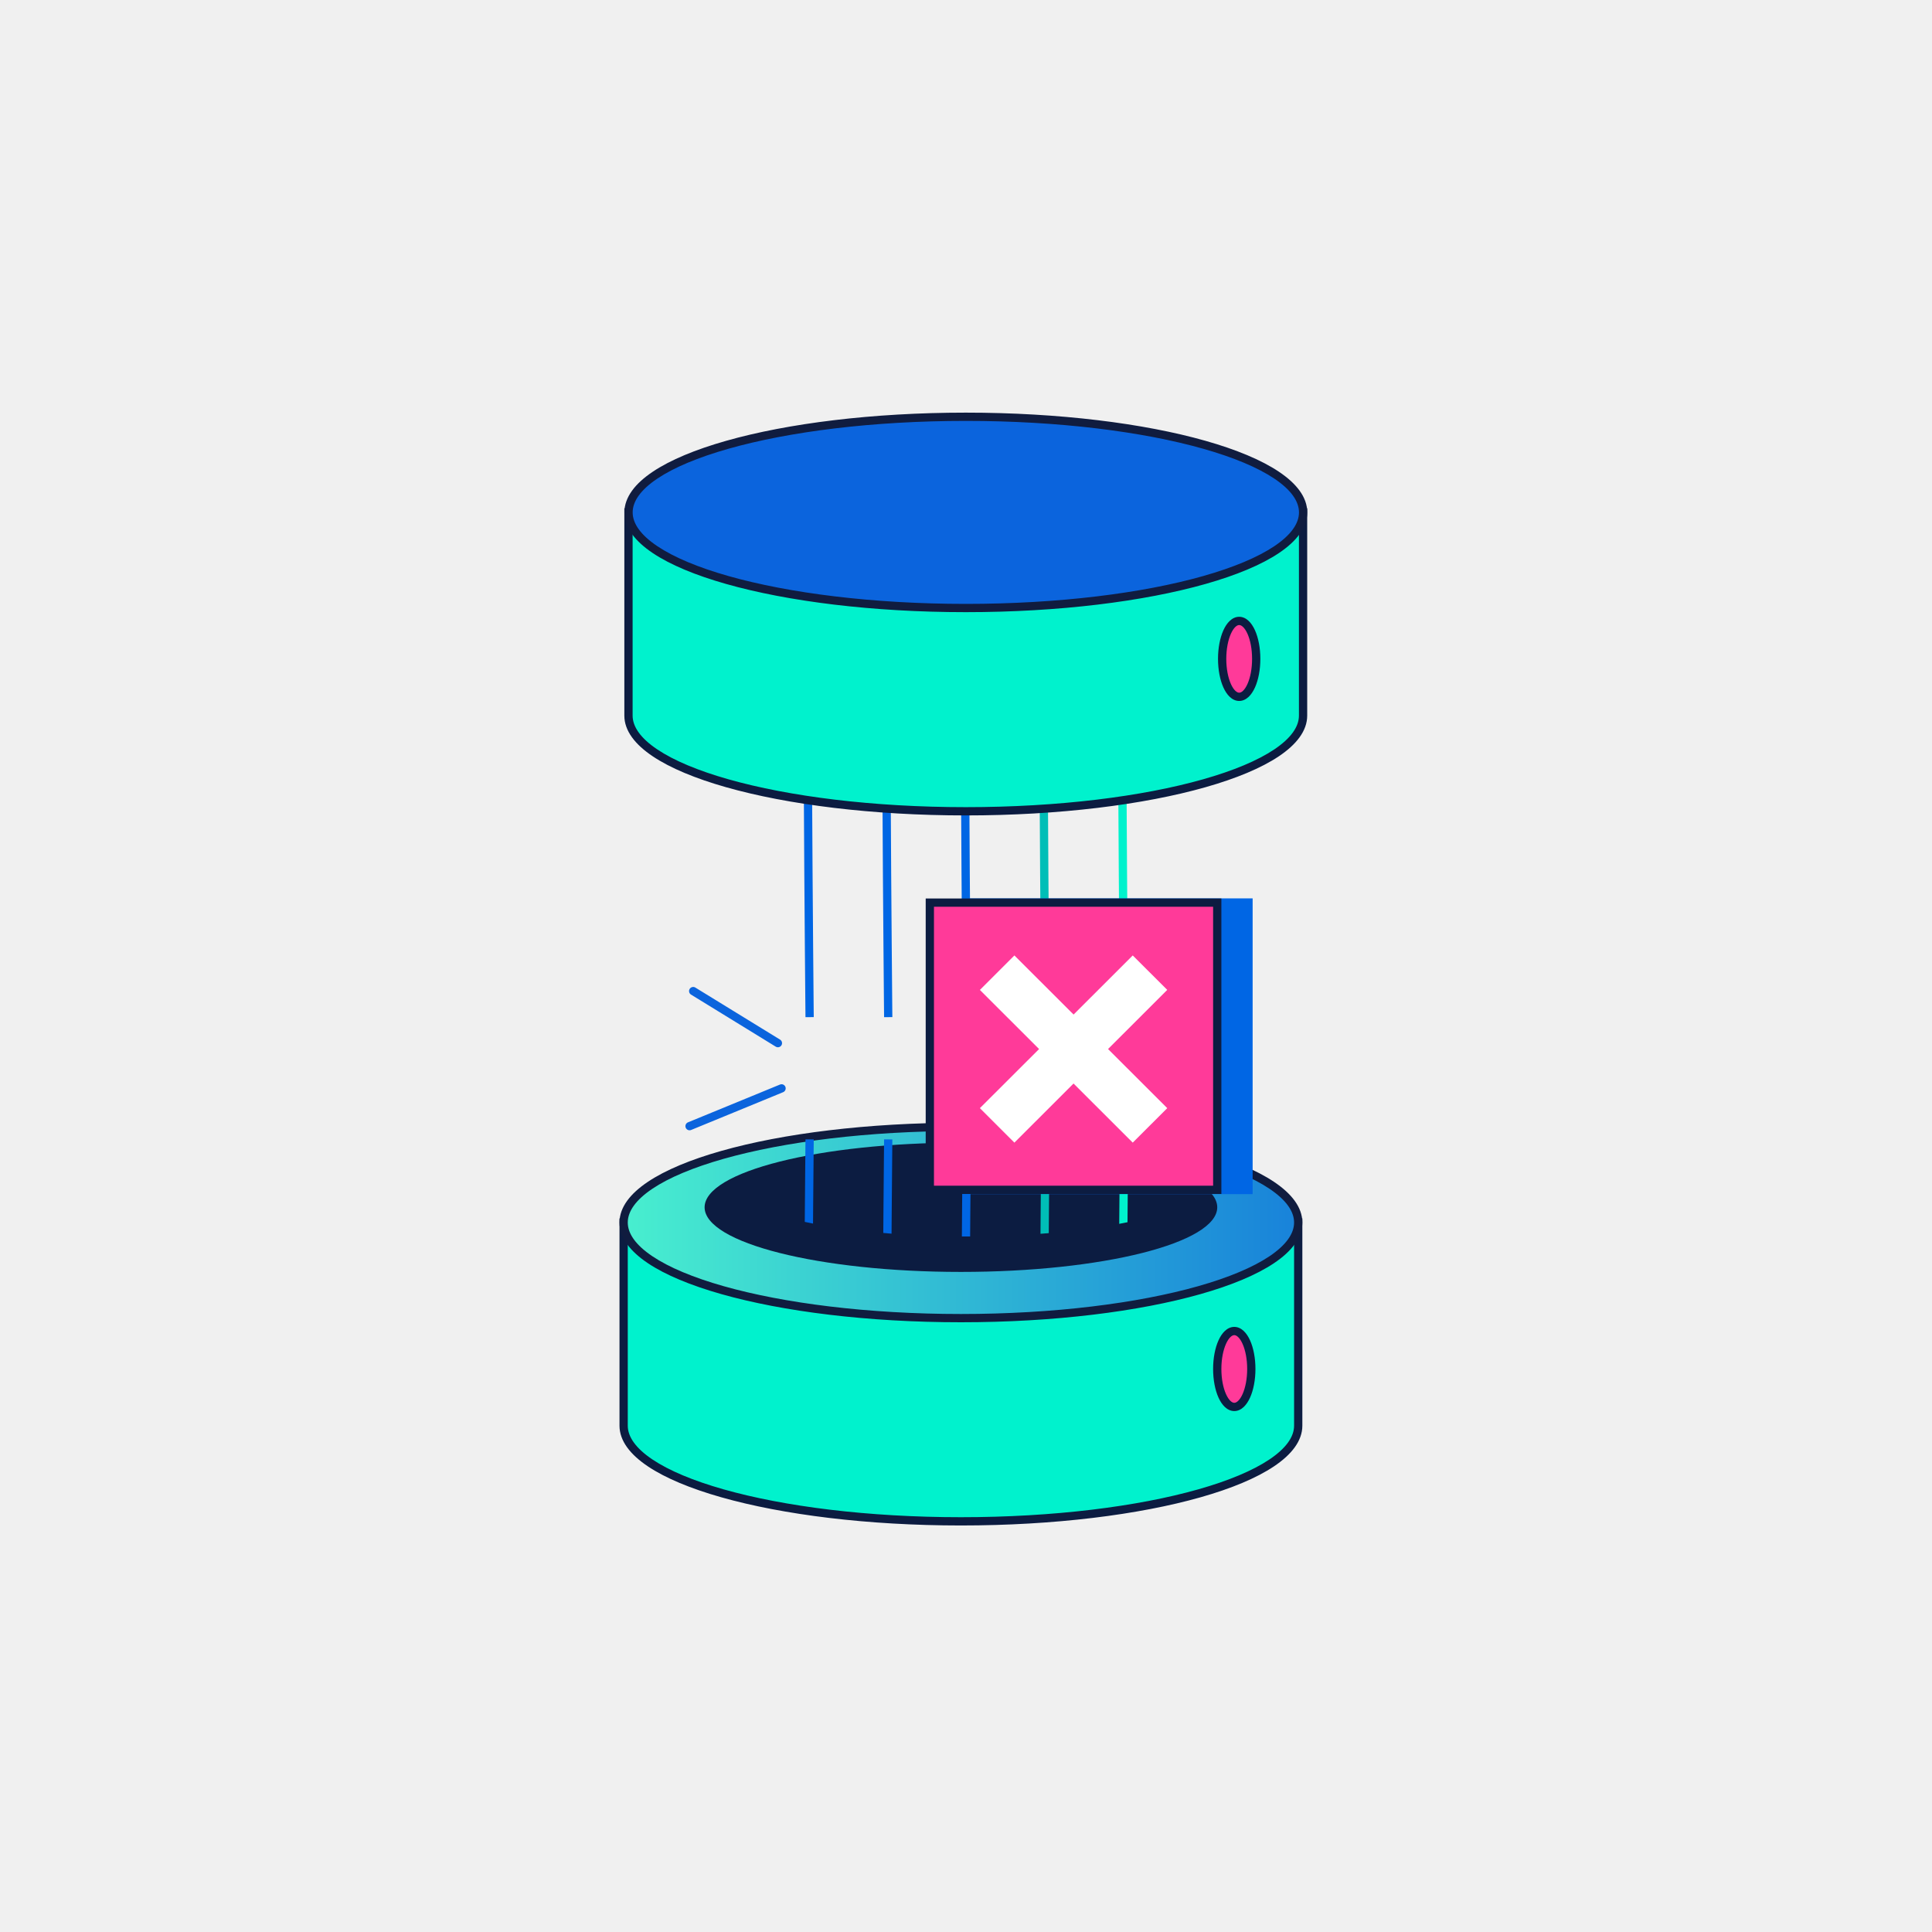
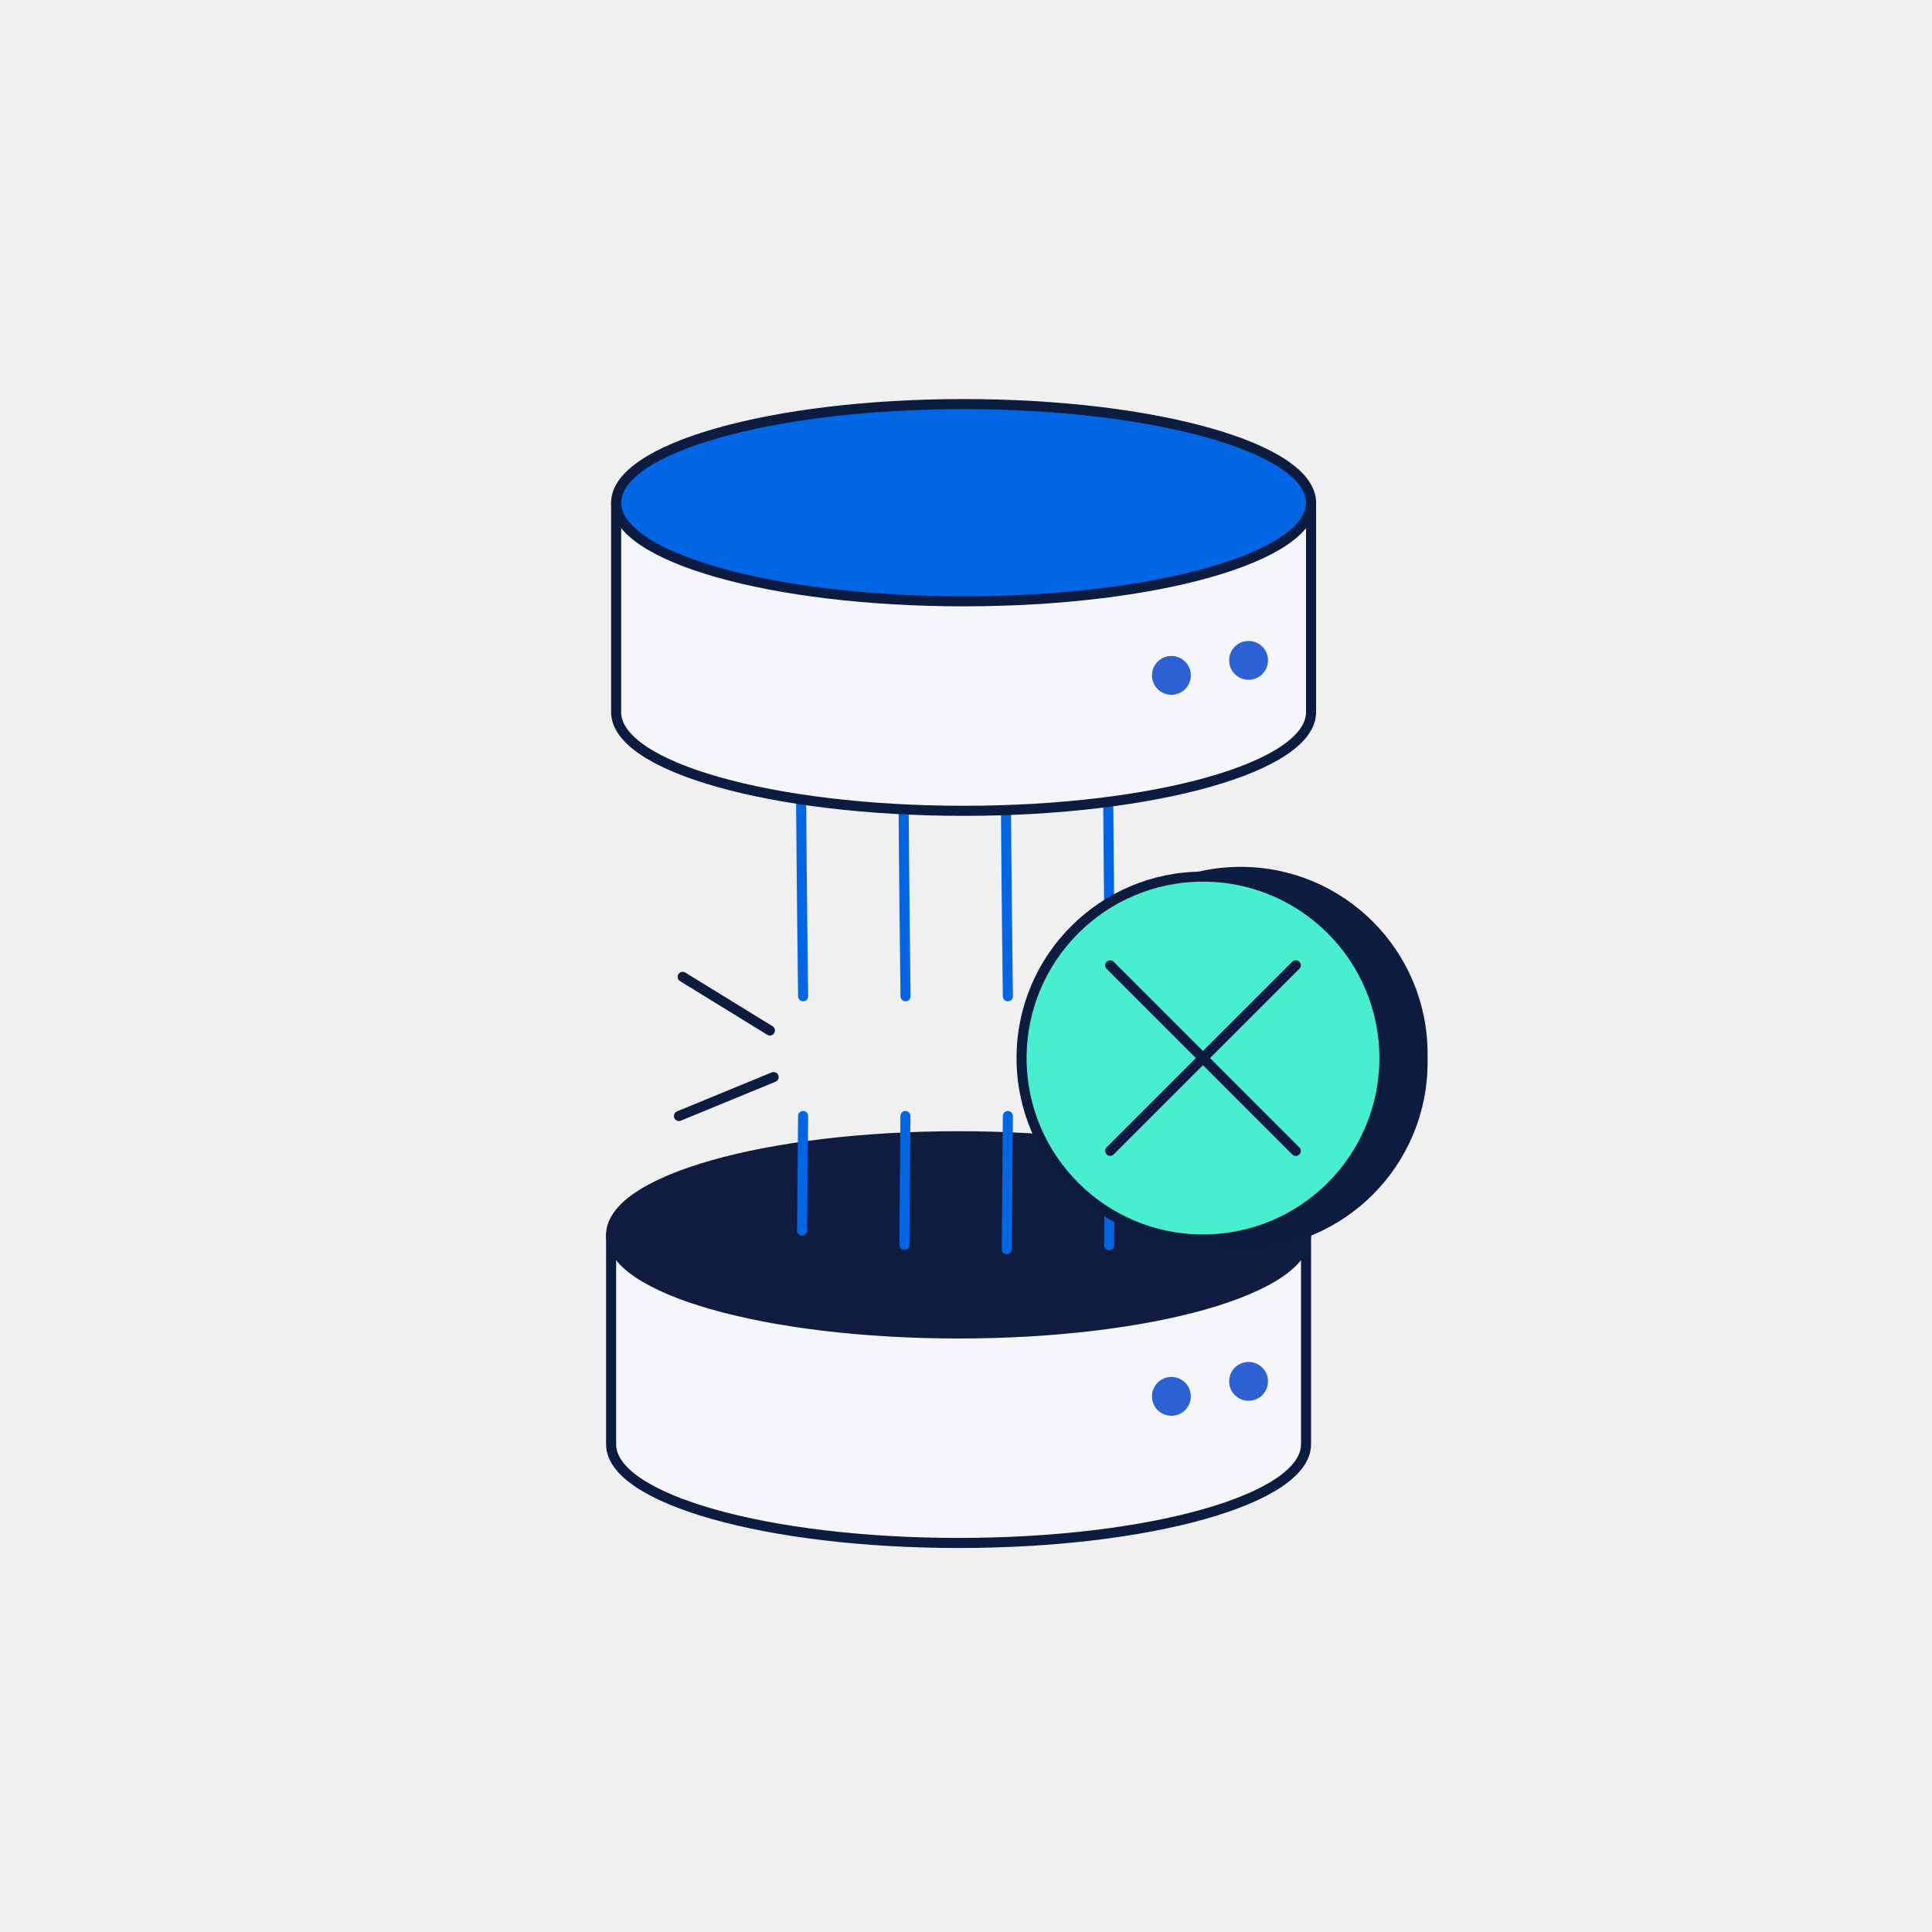
<svg xmlns="http://www.w3.org/2000/svg" width="345" height="345" viewBox="0 0 345 345" fill="none">
-   <path d="M201.394 98.915C201.43 98.841 201.431 98.797 201.419 98.858C201.412 98.897 201.404 98.96 201.394 99.052C201.374 99.235 201.355 99.496 201.336 99.834C201.299 100.507 201.266 101.457 201.239 102.645C201.184 105.021 201.151 108.329 201.132 112.259C201.095 120.117 201.12 130.444 201.17 140.721C201.219 150.998 201.294 161.224 201.356 168.882C201.387 172.71 201.416 175.896 201.436 178.125C201.446 179.239 201.453 180.115 201.459 180.711C201.462 181.01 201.464 181.239 201.466 181.393C201.466 181.469 201.467 181.527 201.468 181.566C201.468 181.586 201.467 181.601 201.468 181.611C201.468 181.616 201.468 181.62 201.469 181.622C201.469 181.623 201.469 181.624 201.469 181.625C201.468 181.626 201.449 181.626 200.73 181.633C200.049 181.639 199.996 181.64 199.992 181.639V181.625C199.992 181.615 199.991 181.6 199.991 181.581C199.991 181.542 199.99 181.483 199.989 181.406C199.988 181.252 199.986 181.023 199.983 180.725C199.978 180.128 199.969 179.253 199.959 178.138C199.939 175.909 199.911 172.722 199.88 168.893C199.817 161.235 199.743 151.007 199.693 140.728C199.643 130.449 199.618 120.118 199.656 112.252C199.674 108.32 199.709 105.001 199.763 102.612C199.791 101.418 199.823 100.451 199.861 99.753C199.881 99.405 199.902 99.115 199.926 98.894C199.938 98.784 199.952 98.682 199.968 98.593C199.98 98.527 200.005 98.393 200.066 98.268L201.394 98.915Z" fill="#00F2CD" />
-   <path d="M187.347 98.915C187.383 98.841 187.385 98.797 187.373 98.858C187.366 98.897 187.357 98.96 187.347 99.052C187.328 99.235 187.308 99.496 187.29 99.834C187.252 100.507 187.22 101.457 187.193 102.645C187.138 105.021 187.105 108.329 187.086 112.259C187.048 120.117 187.074 130.444 187.123 140.721C187.173 150.998 187.248 161.224 187.31 168.882C187.341 172.71 187.369 175.896 187.39 178.125C187.4 179.239 187.407 180.115 187.413 180.711C187.416 181.01 187.418 181.239 187.419 181.393C187.42 181.469 187.421 181.527 187.421 181.566C187.422 181.586 187.421 181.601 187.421 181.611C187.421 181.616 187.422 181.62 187.422 181.622C187.422 181.623 187.422 181.624 187.422 181.625C187.422 181.626 187.403 181.626 186.684 181.633C186.003 181.639 185.95 181.64 185.946 181.639V181.625C185.946 181.615 185.945 181.6 185.945 181.581C185.944 181.542 185.944 181.483 185.943 181.406C185.941 181.252 185.94 181.023 185.937 180.725C185.932 180.128 185.923 179.253 185.913 178.138C185.893 175.909 185.864 172.722 185.833 168.893C185.771 161.235 185.697 151.007 185.647 140.728C185.597 130.449 185.572 120.118 185.609 112.252C185.628 108.32 185.662 105.001 185.717 102.612C185.744 101.418 185.776 100.451 185.815 99.753C185.834 99.405 185.856 99.115 185.879 98.894C185.891 98.784 185.906 98.682 185.922 98.593C185.934 98.527 185.959 98.393 186.02 98.268L187.347 98.915Z" fill="#00BEB7" />
-   <path d="M173.311 98.915C173.347 98.841 173.348 98.797 173.337 98.858C173.33 98.897 173.321 98.96 173.311 99.052C173.291 99.235 173.272 99.496 173.253 99.834C173.216 100.507 173.183 101.457 173.156 102.645C173.102 105.021 173.068 108.329 173.049 112.259C173.012 120.117 173.037 130.444 173.087 140.721C173.137 150.998 173.211 161.224 173.273 168.882C173.304 172.71 173.333 175.896 173.353 178.125C173.363 179.239 173.37 180.115 173.376 180.711C173.379 181.01 173.381 181.239 173.383 181.393C173.384 181.469 173.384 181.527 173.385 181.566C173.385 181.586 173.385 181.601 173.385 181.611C173.385 181.616 173.386 181.62 173.386 181.622C173.386 181.623 173.386 181.624 173.386 181.625C173.385 181.626 173.366 181.626 172.647 181.633C171.967 181.639 171.913 181.64 171.909 181.639V181.625C171.909 181.615 171.908 181.6 171.908 181.581C171.908 181.542 171.907 181.483 171.906 181.406C171.905 181.252 171.903 181.023 171.901 180.725C171.895 180.128 171.887 179.253 171.876 178.138C171.856 175.909 171.828 172.722 171.797 168.893C171.734 161.235 171.66 151.007 171.61 140.728C171.56 130.449 171.535 120.118 171.573 112.252C171.591 108.32 171.626 105.001 171.68 102.612C171.708 101.418 171.74 100.451 171.778 99.753C171.798 99.405 171.819 99.115 171.843 98.894C171.855 98.784 171.869 98.682 171.885 98.593C171.897 98.527 171.922 98.393 171.983 98.268L173.311 98.915Z" fill="#0066E4" />
-   <path d="M159.274 98.915C159.31 98.841 159.311 98.797 159.3 98.858C159.293 98.897 159.284 98.96 159.274 99.052C159.254 99.235 159.235 99.496 159.216 99.834C159.179 100.507 159.146 101.457 159.119 102.645C159.065 105.021 159.031 108.329 159.013 112.259C158.975 120.117 159 130.444 159.05 140.721C159.1 150.998 159.174 161.224 159.237 168.882C159.268 172.71 159.296 175.896 159.316 178.125C159.326 179.239 159.334 180.115 159.339 180.711C159.342 181.01 159.345 181.239 159.346 181.393C159.347 181.469 159.348 181.527 159.348 181.566C159.348 181.586 159.348 181.601 159.348 181.611C159.348 181.616 159.349 181.62 159.349 181.622C159.349 181.623 159.349 181.624 159.349 181.625C159.349 181.626 159.329 181.626 158.611 181.633C157.93 181.639 157.877 181.64 157.873 181.639V181.625C157.872 181.615 157.872 181.6 157.872 181.581C157.871 181.542 157.87 181.483 157.87 181.406C157.868 181.252 157.867 181.023 157.864 180.725C157.858 180.128 157.85 179.253 157.84 178.138C157.82 175.909 157.791 172.722 157.76 168.893C157.698 161.235 157.623 151.007 157.574 140.728C157.524 130.449 157.499 120.118 157.536 112.252C157.555 108.32 157.589 105.001 157.644 102.612C157.671 101.418 157.703 100.451 157.742 99.753C157.761 99.405 157.782 99.115 157.806 98.894C157.818 98.784 157.832 98.682 157.849 98.593C157.861 98.527 157.886 98.393 157.947 98.268L159.274 98.915Z" fill="#0066E4" />
-   <path d="M145.237 98.915C145.274 98.841 145.275 98.797 145.263 98.859C145.256 98.897 145.247 98.96 145.237 99.052C145.218 99.236 145.198 99.496 145.18 99.834C145.142 100.507 145.11 101.457 145.083 102.645C145.028 105.021 144.995 108.329 144.976 112.259C144.939 120.117 144.964 130.444 145.013 140.721C145.063 150.998 145.138 161.225 145.2 168.882C145.231 172.71 145.259 175.896 145.28 178.125C145.29 179.239 145.297 180.115 145.303 180.712C145.306 181.01 145.308 181.239 145.31 181.393C145.31 181.469 145.311 181.527 145.311 181.566C145.312 181.586 145.311 181.601 145.311 181.611C145.312 181.616 145.312 181.62 145.312 181.622C145.312 181.623 145.312 181.625 145.312 181.625C145.312 181.626 145.293 181.626 144.574 181.633C143.893 181.639 143.84 181.64 143.836 181.639V181.625C143.836 181.615 143.835 181.6 143.835 181.581C143.835 181.542 143.834 181.483 143.833 181.406C143.832 181.252 143.83 181.023 143.827 180.725C143.822 180.128 143.813 179.253 143.803 178.138C143.783 175.909 143.755 172.722 143.723 168.893C143.661 161.235 143.587 151.007 143.537 140.728C143.487 130.449 143.462 120.118 143.499 112.252C143.518 108.32 143.552 105.001 143.607 102.612C143.634 101.418 143.667 100.451 143.705 99.753C143.724 99.405 143.746 99.115 143.77 98.894C143.781 98.784 143.796 98.682 143.812 98.593C143.824 98.527 143.849 98.393 143.91 98.268L145.237 98.915Z" fill="#0066E4" />
-   <path d="M231.825 218.294V254.582C231.825 264.015 204.864 271.668 171.594 271.668C138.323 271.668 111.362 264.015 111.362 254.582V218.294H231.815H231.825Z" fill="#00F2CD" />
-   <path d="M231.087 219.032H112.101V254.582C112.101 256.563 113.523 258.618 116.506 260.619C119.463 262.602 123.79 264.417 129.203 265.953C140.02 269.022 155.007 270.93 171.594 270.93C188.181 270.93 203.167 269.022 213.984 265.953C219.397 264.417 223.725 262.602 226.681 260.619C229.664 258.618 231.087 256.563 231.087 254.582V219.032ZM232.563 254.582C232.563 257.316 230.615 259.757 227.504 261.844C224.366 263.949 219.873 265.816 214.388 267.372C203.406 270.488 188.277 272.406 171.594 272.406C154.911 272.406 139.781 270.488 128.8 267.372C123.314 265.816 118.821 263.949 115.683 261.844C112.572 259.757 110.624 257.316 110.624 254.582V217.557H232.563V254.582Z" fill="#0C1C41" />
-   <path d="M171.594 235.381C204.858 235.381 231.825 227.735 231.825 218.304C231.825 208.873 204.858 201.228 171.594 201.228C138.329 201.228 111.362 208.873 111.362 218.304C111.362 227.735 138.329 235.381 171.594 235.381Z" fill="url(#paint0_linear_919_16423)" />
-   <path d="M231.087 218.304C231.087 216.323 229.664 214.27 226.68 212.27C223.723 210.288 219.395 208.473 213.982 206.938C203.165 203.872 188.178 201.965 171.594 201.965C155.01 201.965 140.023 203.872 129.205 206.938C123.791 208.473 119.464 210.288 116.507 212.27C113.523 214.27 112.1 216.323 112.1 218.304C112.101 220.285 113.523 222.338 116.507 224.338C119.464 226.32 123.791 228.135 129.205 229.669C140.023 232.736 155.01 234.643 171.594 234.643C188.178 234.643 203.165 232.736 213.982 229.669C219.396 228.135 223.723 226.32 226.68 224.338C229.664 222.338 231.086 220.285 231.087 218.304ZM232.563 218.304C232.563 221.039 230.615 223.478 227.503 225.564C224.364 227.668 219.871 229.533 214.385 231.088C203.403 234.202 188.274 236.118 171.594 236.118C154.913 236.118 139.784 234.202 128.802 231.088C123.316 229.533 118.823 227.668 115.684 225.564C112.572 223.478 110.624 221.039 110.624 218.304C110.624 215.57 112.572 213.13 115.684 211.044C118.823 208.94 123.316 207.075 128.802 205.52C139.784 202.406 154.913 200.49 171.594 200.49C188.274 200.49 203.403 202.406 214.385 205.52C219.87 207.075 224.364 208.94 227.503 211.044C230.615 213.13 232.563 215.57 232.563 218.304Z" fill="#101C3F" />
-   <path d="M171.594 227.128C196.873 227.128 217.365 221.962 217.365 215.589C217.365 209.217 196.873 204.051 171.594 204.051C146.315 204.051 125.822 209.217 125.822 215.589C125.822 221.962 146.315 227.128 171.594 227.128Z" fill="#0C1C41" />
-   <path d="M220.407 251.237C222.087 251.237 223.448 248.203 223.448 244.46C223.448 240.717 222.087 237.682 220.407 237.682C218.727 237.682 217.365 240.717 217.365 244.46C217.365 248.203 218.727 251.237 220.407 251.237Z" fill="#FF3A99" />
-   <path d="M222.71 244.46C222.71 242.668 222.383 241.081 221.884 239.97C221.634 239.413 221.356 239.008 221.084 238.752C220.817 238.499 220.589 238.42 220.407 238.42C220.225 238.42 219.997 238.499 219.729 238.752C219.457 239.008 219.18 239.413 218.93 239.97C218.431 241.081 218.103 242.667 218.103 244.46C218.103 246.252 218.431 247.839 218.93 248.95C219.18 249.507 219.457 249.912 219.729 250.168C219.997 250.421 220.225 250.5 220.407 250.5C220.589 250.5 220.817 250.421 221.084 250.168C221.356 249.912 221.634 249.507 221.884 248.95C222.383 247.839 222.71 246.252 222.71 244.46ZM224.186 244.46C224.186 246.41 223.833 248.213 223.231 249.555C222.93 250.224 222.553 250.812 222.097 251.241C221.638 251.675 221.065 251.975 220.407 251.975C219.749 251.975 219.177 251.675 218.717 251.241C218.261 250.812 217.883 250.224 217.582 249.555C216.98 248.213 216.627 246.41 216.627 244.46C216.627 242.509 216.98 240.707 217.582 239.365C217.883 238.695 218.261 238.108 218.717 237.679C219.177 237.245 219.749 236.945 220.407 236.945C221.065 236.945 221.638 237.245 222.097 237.679C222.553 238.108 222.93 238.696 223.231 239.365C223.833 240.707 224.186 242.509 224.186 244.46Z" fill="#0C1C41" />
-   <path d="M232.691 91.499V127.787C232.691 137.22 205.73 144.873 172.46 144.873C139.189 144.873 112.228 137.22 112.228 127.787V91.499H232.681H232.691Z" fill="#00F2CD" />
-   <path d="M231.953 92.237H112.967V127.786C112.967 129.768 114.389 131.823 117.372 133.824C120.329 135.807 124.656 137.622 130.069 139.158C140.886 142.227 155.873 144.135 172.46 144.135C189.047 144.135 204.033 142.227 214.85 139.158C220.263 137.622 224.591 135.807 227.547 133.824C230.531 131.823 231.953 129.768 231.953 127.786V92.237ZM233.429 127.786C233.429 130.521 231.481 132.962 228.37 135.049C225.232 137.154 220.739 139.021 215.254 140.577C204.272 143.693 189.143 145.611 172.46 145.611C155.777 145.611 140.647 143.693 129.666 140.577C124.18 139.021 119.687 137.154 116.549 135.049C113.438 132.962 111.49 130.521 111.49 127.786V90.761H233.429V127.786Z" fill="#0C1C41" />
-   <path d="M172.47 108.576C205.734 108.576 232.701 100.93 232.701 91.499C232.701 82.068 205.734 74.423 172.47 74.423C139.205 74.423 112.238 82.068 112.238 91.499C112.238 100.93 139.205 108.576 172.47 108.576Z" fill="url(#paint1_linear_919_16423)" />
-   <path d="M231.962 91.5C231.962 89.519 230.54 87.465 227.556 85.465C224.599 83.483 220.271 81.668 214.858 80.134C204.04 77.067 189.054 75.16 172.47 75.16C155.886 75.16 140.899 77.067 130.081 80.134C124.667 81.668 120.34 83.483 117.383 85.465C114.399 87.465 112.976 89.519 112.976 91.5C112.977 93.48 114.399 95.533 117.383 97.533C120.34 99.515 124.667 101.33 130.081 102.865C140.899 105.931 155.886 107.838 172.47 107.838C189.054 107.838 204.04 105.931 214.858 102.865C220.272 101.33 224.599 99.515 227.556 97.533C230.54 95.533 231.962 93.48 231.962 91.5ZM233.439 91.5C233.439 94.234 231.491 96.673 228.379 98.759C225.24 100.863 220.746 102.728 215.261 104.283C204.279 107.397 189.15 109.313 172.47 109.313C155.789 109.313 140.66 107.397 129.678 104.283C124.192 102.728 119.699 100.863 116.56 98.759C113.448 96.673 111.5 94.234 111.5 91.5C111.5 88.765 113.448 86.325 116.56 84.239C119.699 82.135 124.192 80.27 129.678 78.715C140.66 75.601 155.789 73.685 172.47 73.685C189.15 73.685 204.279 75.601 215.261 78.715C220.746 80.27 225.24 82.135 228.379 84.239C231.491 86.325 233.439 88.765 233.439 91.5Z" fill="#101C3F" />
-   <path d="M221.283 124.433C222.962 124.433 224.324 121.398 224.324 117.655C224.324 113.912 222.962 110.878 221.283 110.878C219.603 110.878 218.241 113.912 218.241 117.655C218.241 121.398 219.603 124.433 221.283 124.433Z" fill="#FF3A99" />
-   <path d="M223.586 117.655C223.586 115.863 223.259 114.276 222.76 113.165C222.51 112.608 222.232 112.203 221.96 111.947C221.692 111.694 221.465 111.615 221.283 111.615C221.101 111.615 220.873 111.694 220.605 111.947C220.333 112.203 220.056 112.608 219.806 113.165C219.307 114.276 218.979 115.863 218.979 117.655C218.979 119.447 219.307 121.034 219.806 122.146C220.056 122.702 220.333 123.108 220.605 123.364C220.873 123.616 221.101 123.695 221.283 123.695C221.465 123.695 221.692 123.616 221.96 123.364C222.232 123.108 222.51 122.702 222.76 122.146C223.259 121.034 223.586 119.447 223.586 117.655ZM225.062 117.655C225.062 119.606 224.709 121.408 224.107 122.75C223.806 123.42 223.429 124.007 222.973 124.437C222.513 124.87 221.94 125.171 221.283 125.171C220.625 125.171 220.053 124.87 219.593 124.437C219.137 124.007 218.759 123.42 218.458 122.75C217.856 121.408 217.503 119.606 217.503 117.655C217.503 115.704 217.856 113.902 218.458 112.561C218.759 111.891 219.137 111.304 219.593 110.874C220.053 110.44 220.625 110.14 221.283 110.14C221.94 110.14 222.513 110.44 222.973 110.874C223.429 111.303 223.806 111.891 224.107 112.561C224.709 113.902 225.062 115.704 225.062 117.655Z" fill="#0C1C41" />
-   <path d="M123.156 176.594C123.369 176.247 123.824 176.138 124.171 176.352L139.3 185.648L139.363 185.69C139.66 185.917 139.743 186.337 139.542 186.662C139.342 186.987 138.931 187.103 138.594 186.941L138.527 186.904L123.398 177.608C123.051 177.395 122.942 176.941 123.156 176.594Z" fill="#0B64DD" />
-   <path d="M139.283 193.67C139.66 193.515 140.091 193.694 140.246 194.071C140.401 194.448 140.221 194.879 139.844 195.034L123.415 201.782L123.344 201.807C122.986 201.914 122.598 201.734 122.452 201.381C122.297 201.004 122.477 200.572 122.854 200.417L139.283 193.67Z" fill="#0B64DD" />
-   <mask id="mask0_919_16423" style="mask-type:luminance" maskUnits="userSpaceOnUse" x="126" y="162" width="93" height="59">
-     <path d="M218.418 209.264C218.418 215.638 197.924 220.803 172.647 220.803C147.369 220.803 126.875 215.638 126.875 209.264C126.875 202.89 146.316 162.914 171.584 162.914C196.852 162.914 218.408 202.89 218.408 209.264H218.418Z" fill="white" />
-   </mask>
-   <g mask="url(#mask0_919_16423)">
-     <path d="M200.73 203.461C201.447 203.468 201.468 203.468 201.469 203.468C201.469 203.469 201.469 203.47 201.469 203.471C201.469 203.474 201.468 203.478 201.468 203.483C201.468 203.493 201.468 203.507 201.468 203.527C201.467 203.566 201.467 203.625 201.466 203.702C201.464 203.856 201.462 204.084 201.459 204.382C201.453 204.978 201.446 205.854 201.436 206.969C201.416 209.198 201.387 212.384 201.356 216.212C201.294 223.869 201.22 234.095 201.17 244.372C201.12 254.65 201.095 264.976 201.132 272.834C201.151 276.764 201.185 280.073 201.239 282.448C201.266 283.637 201.299 284.586 201.336 285.26C201.355 285.598 201.374 285.858 201.394 286.041C201.404 286.133 201.413 286.196 201.42 286.235C201.431 286.297 201.43 286.252 201.394 286.178L200.066 286.826C200.005 286.701 199.98 286.566 199.968 286.5C199.952 286.411 199.938 286.309 199.926 286.199C199.902 285.979 199.881 285.689 199.862 285.342C199.823 284.644 199.791 283.675 199.763 282.482C199.709 280.093 199.674 276.773 199.656 272.841C199.618 264.976 199.643 254.644 199.693 244.366C199.743 234.086 199.817 223.858 199.88 216.2C199.911 212.371 199.939 209.185 199.96 206.955C199.97 205.841 199.978 204.965 199.984 204.368C199.986 204.07 199.988 203.842 199.989 203.687C199.99 203.61 199.991 203.552 199.991 203.513C199.991 203.493 199.992 203.478 199.992 203.468V203.454C199.996 203.453 200.05 203.454 200.73 203.461Z" fill="#00F2CD" />
-     <path d="M186.684 203.461C187.401 203.468 187.422 203.468 187.422 203.468C187.422 203.469 187.422 203.47 187.422 203.471C187.422 203.474 187.421 203.478 187.421 203.483C187.421 203.493 187.422 203.507 187.421 203.527C187.421 203.566 187.42 203.625 187.419 203.702C187.418 203.856 187.416 204.084 187.413 204.382C187.407 204.978 187.4 205.854 187.39 206.969C187.369 209.198 187.341 212.384 187.31 216.212C187.248 223.869 187.173 234.095 187.123 244.372C187.074 254.65 187.049 264.976 187.086 272.834C187.105 276.764 187.138 280.073 187.193 282.448C187.22 283.637 187.252 284.586 187.29 285.26C187.308 285.598 187.327 285.858 187.347 286.041C187.357 286.133 187.366 286.196 187.373 286.235C187.385 286.297 187.383 286.252 187.347 286.178L186.02 286.826C185.959 286.701 185.934 286.566 185.922 286.5C185.906 286.411 185.891 286.309 185.879 286.199C185.856 285.979 185.834 285.689 185.815 285.342C185.776 284.644 185.744 283.675 185.717 282.482C185.662 280.093 185.628 276.773 185.609 272.841C185.572 264.976 185.597 254.644 185.647 244.366C185.697 234.086 185.771 223.858 185.833 216.2C185.864 212.371 185.893 209.185 185.913 206.955C185.923 205.841 185.932 204.965 185.937 204.368C185.94 204.07 185.941 203.842 185.943 203.687C185.944 203.61 185.944 203.552 185.945 203.513C185.945 203.493 185.946 203.478 185.946 203.468V203.454C185.95 203.453 186.004 203.454 186.684 203.461Z" fill="#00BEB7" />
-     <path d="M172.647 203.461C173.364 203.468 173.385 203.468 173.386 203.468C173.386 203.469 173.386 203.47 173.386 203.471C173.386 203.474 173.385 203.478 173.385 203.483C173.385 203.493 173.385 203.507 173.385 203.527C173.384 203.566 173.384 203.625 173.383 203.702C173.381 203.856 173.379 204.084 173.376 204.382C173.37 204.978 173.363 205.854 173.353 206.969C173.333 209.198 173.304 212.384 173.273 216.212C173.211 223.869 173.137 234.095 173.087 244.372C173.037 254.65 173.012 264.976 173.049 272.834C173.068 276.764 173.102 280.073 173.156 282.448C173.183 283.637 173.216 284.586 173.253 285.26C173.272 285.598 173.291 285.858 173.311 286.041C173.321 286.133 173.33 286.196 173.337 286.235C173.348 286.297 173.347 286.252 173.311 286.178L171.983 286.826C171.922 286.701 171.897 286.566 171.885 286.5C171.869 286.411 171.855 286.309 171.843 286.199C171.819 285.979 171.798 285.689 171.778 285.342C171.74 284.644 171.708 283.675 171.68 282.482C171.626 280.093 171.591 276.773 171.573 272.841C171.535 264.976 171.56 254.644 171.61 244.366C171.66 234.086 171.734 223.858 171.797 216.2C171.828 212.371 171.856 209.185 171.876 206.955C171.887 205.841 171.895 204.965 171.901 204.368C171.903 204.07 171.905 203.842 171.906 203.687C171.907 203.61 171.908 203.552 171.908 203.513C171.908 203.493 171.909 203.478 171.909 203.468V203.454C171.913 203.453 171.967 203.454 172.647 203.461Z" fill="#0066E4" />
-     <path d="M158.611 203.461C159.327 203.468 159.348 203.468 159.349 203.468C159.349 203.469 159.349 203.47 159.349 203.471C159.349 203.474 159.348 203.478 159.348 203.483C159.348 203.493 159.348 203.507 159.348 203.527C159.348 203.566 159.347 203.625 159.346 203.702C159.345 203.856 159.342 204.084 159.339 204.382C159.334 204.978 159.326 205.854 159.316 206.969C159.296 209.198 159.268 212.384 159.237 216.212C159.174 223.869 159.1 234.095 159.05 244.372C159 254.65 158.975 264.976 159.013 272.834C159.031 276.764 159.065 280.073 159.119 282.448C159.146 283.637 159.179 284.586 159.216 285.26C159.235 285.598 159.254 285.858 159.274 286.041C159.284 286.133 159.293 286.196 159.3 286.235C159.311 286.297 159.31 286.252 159.274 286.178L157.947 286.826C157.886 286.701 157.861 286.566 157.849 286.5C157.832 286.411 157.818 286.309 157.806 286.199C157.782 285.979 157.761 285.689 157.742 285.342C157.703 284.644 157.671 283.675 157.644 282.482C157.589 280.093 157.555 276.773 157.536 272.841C157.499 264.976 157.524 254.644 157.574 244.366C157.623 234.086 157.698 223.858 157.76 216.2C157.791 212.371 157.82 209.185 157.84 206.955C157.85 205.841 157.858 204.965 157.864 204.368C157.867 204.07 157.868 203.842 157.87 203.687C157.87 203.61 157.871 203.552 157.872 203.513C157.872 203.493 157.872 203.478 157.873 203.468V203.454C157.877 203.453 157.93 203.454 158.611 203.461Z" fill="#0066E4" />
-     <path d="M144.574 203.461C145.291 203.468 145.312 203.468 145.312 203.468C145.312 203.469 145.312 203.47 145.312 203.471C145.312 203.474 145.311 203.478 145.311 203.483C145.311 203.493 145.312 203.507 145.311 203.527C145.311 203.566 145.31 203.625 145.309 203.702C145.308 203.856 145.306 204.084 145.303 204.382C145.297 204.979 145.29 205.854 145.28 206.969C145.259 209.198 145.231 212.384 145.2 216.212C145.138 223.869 145.063 234.095 145.013 244.372C144.964 254.65 144.939 264.976 144.976 272.834C144.995 276.764 145.028 280.073 145.083 282.448C145.11 283.637 145.142 284.586 145.18 285.26C145.198 285.598 145.218 285.858 145.237 286.041C145.247 286.133 145.256 286.196 145.263 286.235C145.275 286.297 145.273 286.252 145.237 286.178L143.91 286.826C143.849 286.701 143.824 286.566 143.812 286.5C143.796 286.412 143.781 286.309 143.77 286.199C143.746 285.979 143.724 285.689 143.705 285.342C143.666 284.644 143.634 283.675 143.607 282.482C143.552 280.093 143.518 276.773 143.499 272.841C143.462 264.976 143.487 254.644 143.537 244.366C143.587 234.086 143.661 223.858 143.723 216.2C143.755 212.371 143.783 209.185 143.803 206.955C143.813 205.841 143.822 204.965 143.827 204.368C143.83 204.07 143.831 203.842 143.833 203.687C143.834 203.61 143.835 203.552 143.835 203.513C143.835 203.493 143.836 203.478 143.836 203.468V203.454C143.84 203.454 143.894 203.454 144.574 203.461Z" fill="#0066E4" />
+   <g clip-path="url(#clip0_3602_15090)">
+     <path d="M198.252 97.082C197.21 98.681 198.252 177.905 198.252 177.905" stroke="#0066E4" stroke-width="1.797" stroke-linecap="round" stroke-linejoin="round" />
+     <path d="M179.978 97.082C178.936 98.681 179.978 177.905 179.978 177.905" stroke="#0066E4" stroke-width="1.797" stroke-linecap="round" stroke-linejoin="round" />
+     <path d="M161.704 97.082C160.662 98.681 161.704 177.905 161.704 177.905" stroke="#0066E4" stroke-width="1.797" stroke-linecap="round" stroke-linejoin="round" />
+     <path d="M143.412 97.082C142.369 98.681 143.412 177.905 143.412 177.905" stroke="#0066E4" stroke-width="1.797" stroke-linecap="round" stroke-linejoin="round" />
+     <path d="M233.22 220.509V257.92C233.22 267.641 205.44 275.53 171.173 275.53C136.907 275.53 109.127 267.641 109.127 257.92V220.509H233.237H233.22Z" fill="#F4F6F9" stroke="#0C1C41" stroke-width="1.797" stroke-linecap="round" stroke-linejoin="round" />
+     <path d="M171.173 238.119C205.441 238.119 233.22 230.235 233.22 220.509C233.22 210.784 205.441 202.9 171.173 202.9C136.906 202.9 109.127 210.784 109.127 220.509C109.127 230.235 136.906 238.119 171.173 238.119Z" fill="#101C3F" stroke="#101C3F" stroke-width="1.797" stroke-linecap="round" stroke-linejoin="round" />
+     <path d="M234.118 89.769V127.179C234.118 136.901 206.338 144.789 172.072 144.789C137.805 144.789 110.026 136.901 110.026 127.179V89.769H234.136H234.118Z" fill="#F4F6F9" stroke="#0C1C41" stroke-width="1.797" stroke-linecap="round" stroke-linejoin="round" />
+     <path d="M172.072 107.378C206.339 107.378 234.118 99.494 234.118 89.769C234.118 80.043 206.339 72.159 172.072 72.159C137.805 72.159 110.026 80.043 110.026 89.769C110.026 99.494 137.805 107.378 172.072 107.378Z" fill="#0066E4" stroke="#0C1C41" stroke-width="1.797" stroke-linecap="round" stroke-linejoin="round" />
+     <path d="M137.482 184.015L121.903 174.438" stroke="#0C1C41" stroke-width="1.797" stroke-linecap="round" stroke-linejoin="round" />
+     <path d="M138.147 192.334L121.238 199.288" stroke="#0C1C41" stroke-width="1.797" stroke-linecap="round" stroke-linejoin="round" />
+     <path d="M198.252 199.288C198.252 199.288 198.162 208.812 198.055 222.342" stroke="#0066E4" stroke-width="1.797" stroke-linecap="round" stroke-linejoin="round" />
+     <path d="M179.978 199.288C179.978 199.288 179.888 209.171 179.78 223.079" stroke="#0066E4" stroke-width="1.797" stroke-linecap="round" stroke-linejoin="round" />
+     <path d="M161.686 199.288C161.686 199.288 161.596 208.776 161.506 222.288" stroke="#0066E4" stroke-width="1.797" stroke-linecap="round" stroke-linejoin="round" />
+     <path d="M143.412 199.288C143.412 199.288 143.34 207.59 143.232 219.719" stroke="#0066E4" stroke-width="1.797" stroke-linecap="round" stroke-linejoin="round" />
+     <path d="M254.926 188.183C254.926 169.745 239.982 154.797 221.549 154.797C203.115 154.797 188.172 169.745 188.172 188.183V189.711C188.172 208.149 203.115 223.097 221.549 223.097C239.982 223.097 254.926 208.149 254.926 189.711V188.183Z" fill="#0C1C41" />
+     <path d="M247.217 188.938C247.217 171.045 232.712 156.541 214.82 156.541C196.927 156.541 182.422 171.045 182.422 188.938C182.422 206.831 196.927 221.336 214.82 221.336C232.712 221.336 247.217 206.831 247.217 188.938Z" fill="#48EFCF" stroke="#0C1C41" stroke-width="1.797" stroke-linecap="round" stroke-linejoin="round" />
+     <path d="M231.387 172.371L198.252 205.505" stroke="#0C1C41" stroke-width="1.797" stroke-linecap="round" stroke-linejoin="round" />
+     <path d="M198.252 172.389L231.387 205.523" stroke="#0C1C41" stroke-width="1.797" stroke-linecap="round" stroke-linejoin="round" />
+     <path d="M226.427 117.925C226.427 116.003 224.882 114.458 222.959 114.458C221.037 114.458 219.491 116.003 219.491 117.925C219.491 119.848 221.037 121.393 222.959 121.393C224.882 121.393 226.427 119.848 226.427 117.925Z" fill="#2C62D4" />
+     <path d="M212.645 120.603C212.645 118.68 211.1 117.135 209.177 117.135C207.255 117.135 205.709 118.68 205.709 120.603C205.709 122.525 207.255 124.071 209.177 124.071C211.1 124.071 212.645 122.525 212.645 120.603Z" fill="#2C62D4" />
+     <path d="M226.427 246.672C226.427 244.749 224.882 243.204 222.959 243.204C221.037 243.204 219.491 244.749 219.491 246.672C219.491 248.594 221.037 250.14 222.959 250.14C224.882 250.14 226.427 248.594 226.427 246.672Z" fill="#2C62D4" />
+     <path d="M212.645 249.349C212.645 247.426 211.1 245.881 209.177 245.881C207.255 245.881 205.709 247.426 205.709 249.349C205.709 251.271 207.255 252.817 209.177 252.817C211.1 252.817 212.645 251.271 212.645 249.349Z" fill="#2C62D4" />
  </g>
-   <path d="M223.685 160.425H172.578V213.238H223.685V160.425Z" fill="#0066E4" />
-   <path d="M217.365 161.182H166.042V212.471H217.365V161.182Z" fill="#FF3A99" />
-   <path d="M218.103 160.445V213.208H165.304V160.445H218.103ZM166.78 211.733H216.627V161.92H166.78V211.733Z" fill="#0C1C41" />
-   <path d="M208.437 197.883L202.275 204.041L191.704 193.486L181.142 204.041L174.98 197.883L185.551 187.328L174.98 176.773L181.142 170.616L191.713 181.17L202.275 170.616L208.437 176.764L197.865 187.328L208.437 197.883Z" fill="white" />
  <defs>
-     <linearGradient id="paint0_linear_919_16423" x1="111.205" y1="218.304" x2="265.676" y2="218.304" gradientUnits="userSpaceOnUse">
-       <stop stop-color="#48EFCF" />
-       <stop offset="1" stop-color="#0B64DD" />
-     </linearGradient>
-     <linearGradient id="paint1_linear_919_16423" x1="-14.908" y1="91.499" x2="-13.924" y2="91.499" gradientUnits="userSpaceOnUse">
-       <stop stop-color="#48EFCF" />
-       <stop offset="1" stop-color="#0B64DD" />
-     </linearGradient>
+     <clipPath id="clip0_3602_15090">
+       <rect width="230" height="230" fill="white" transform="translate(57 58)" />
+     </clipPath>
  </defs>
</svg>
